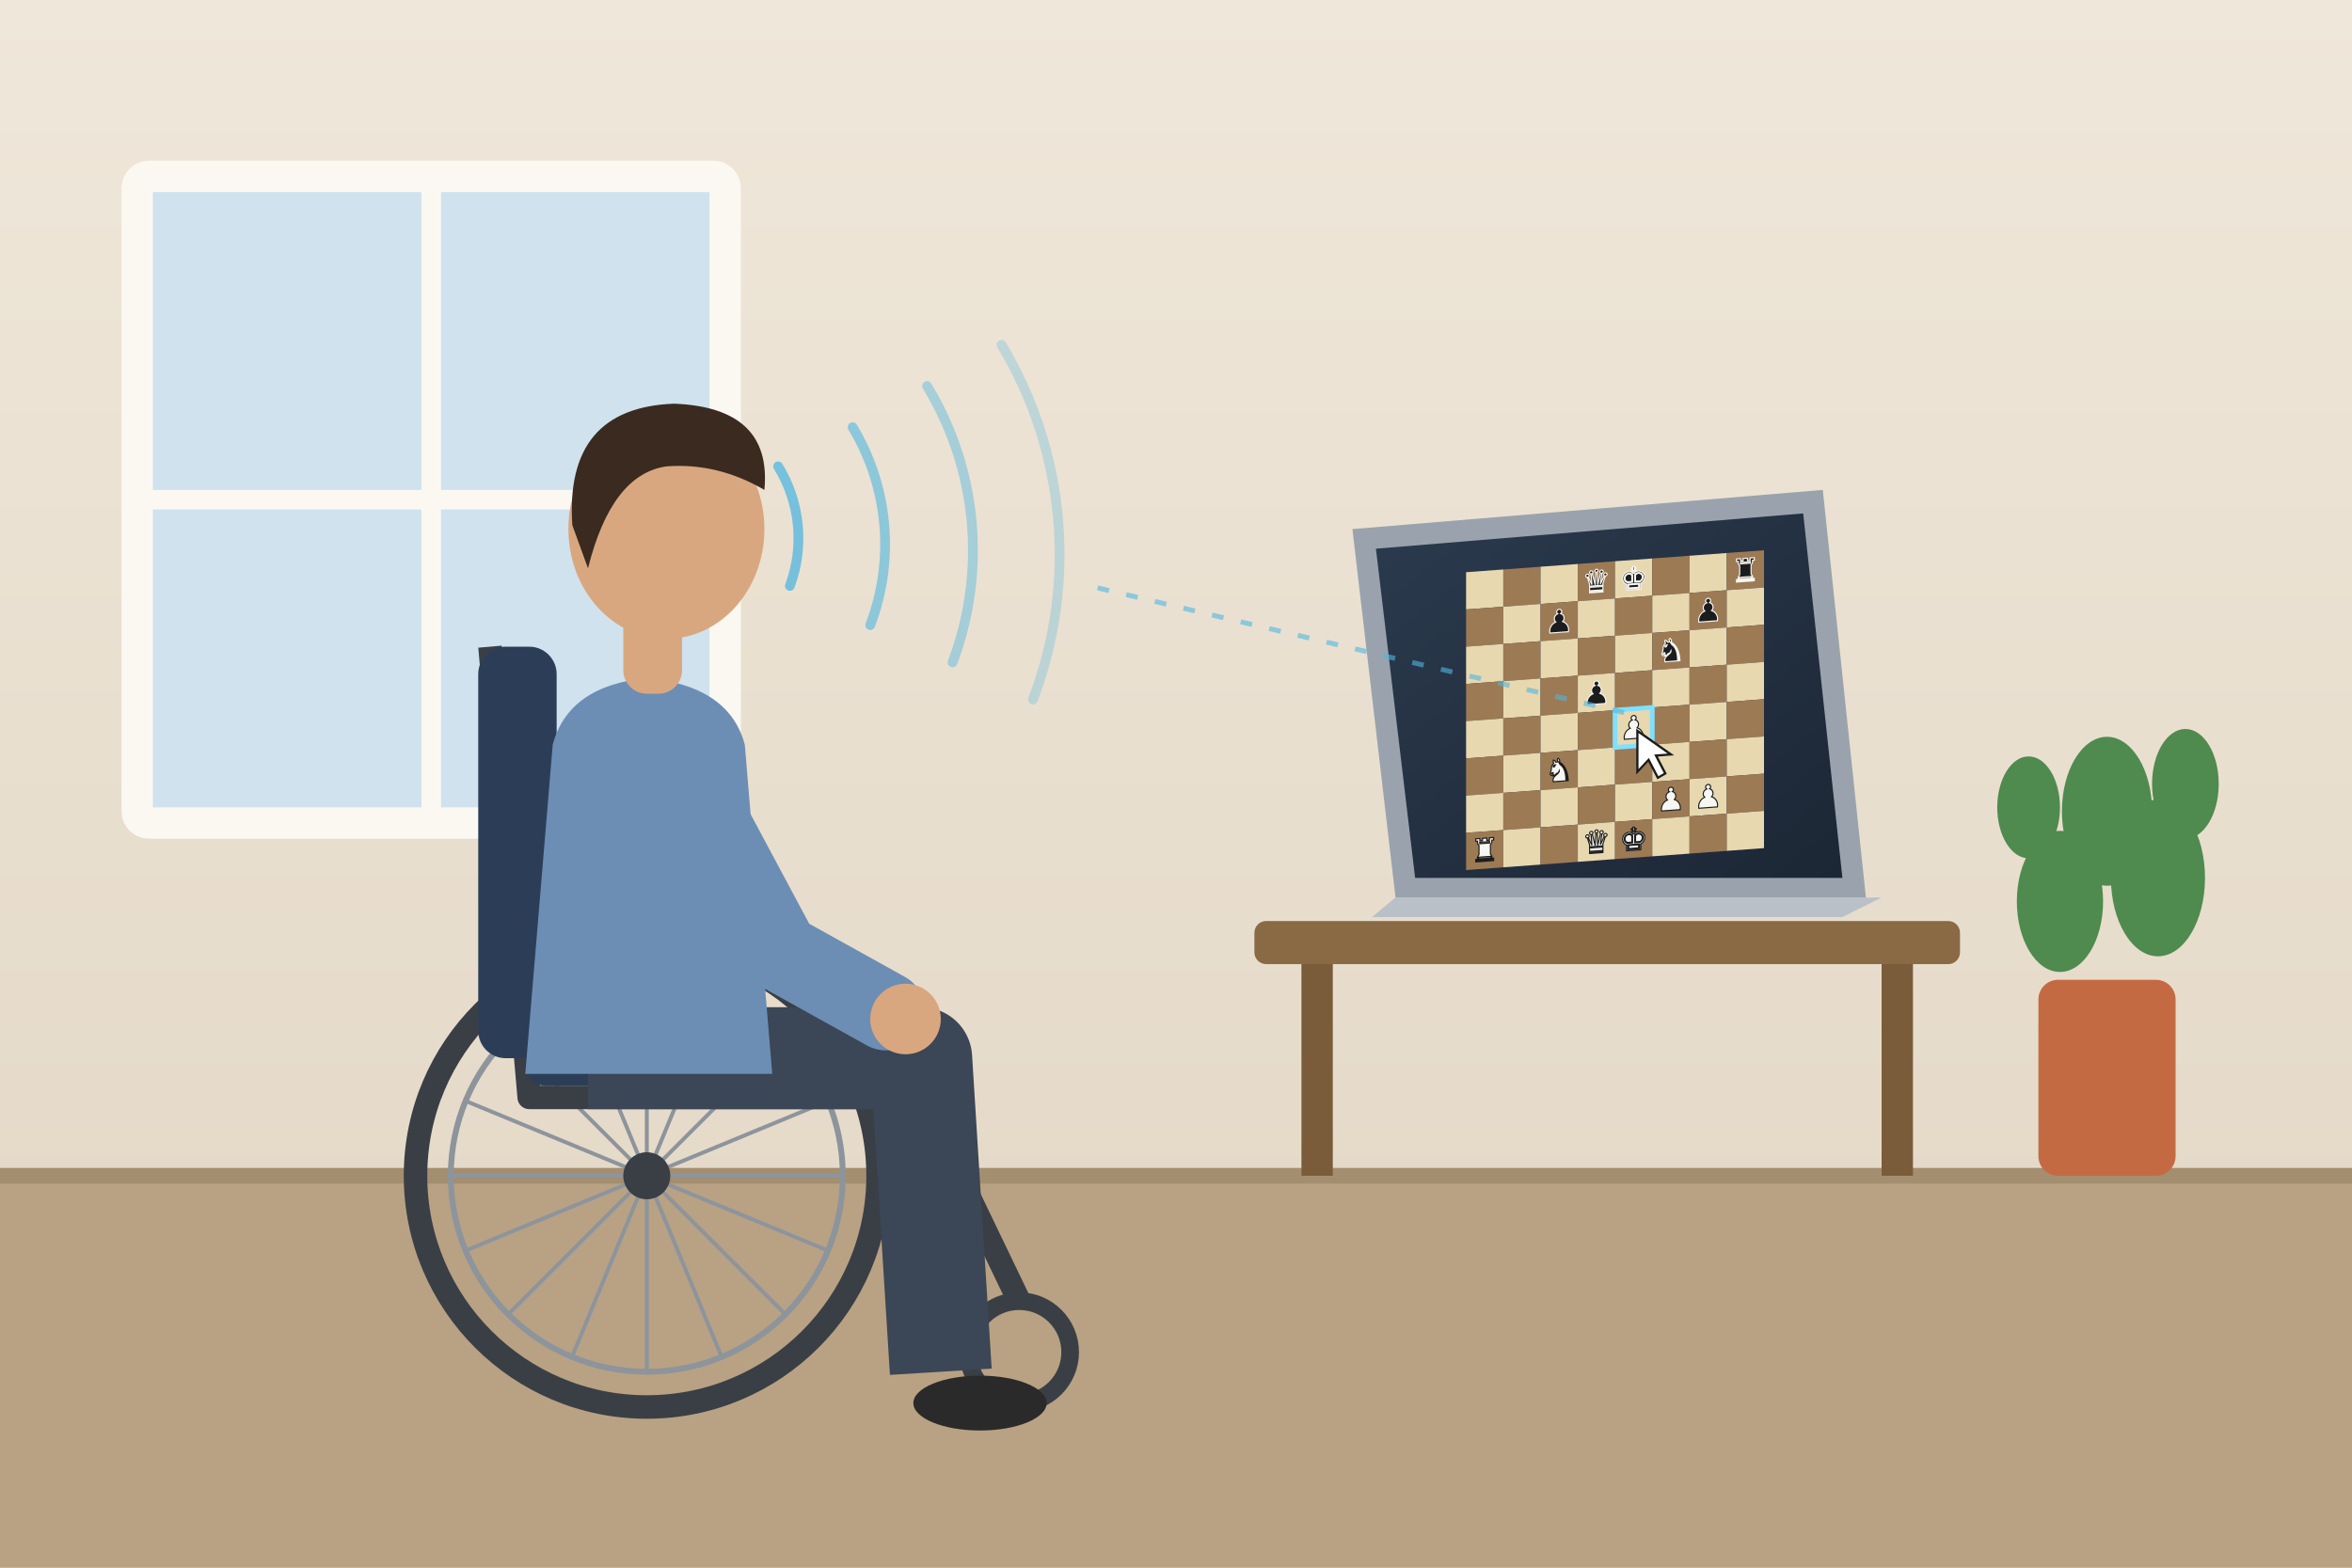
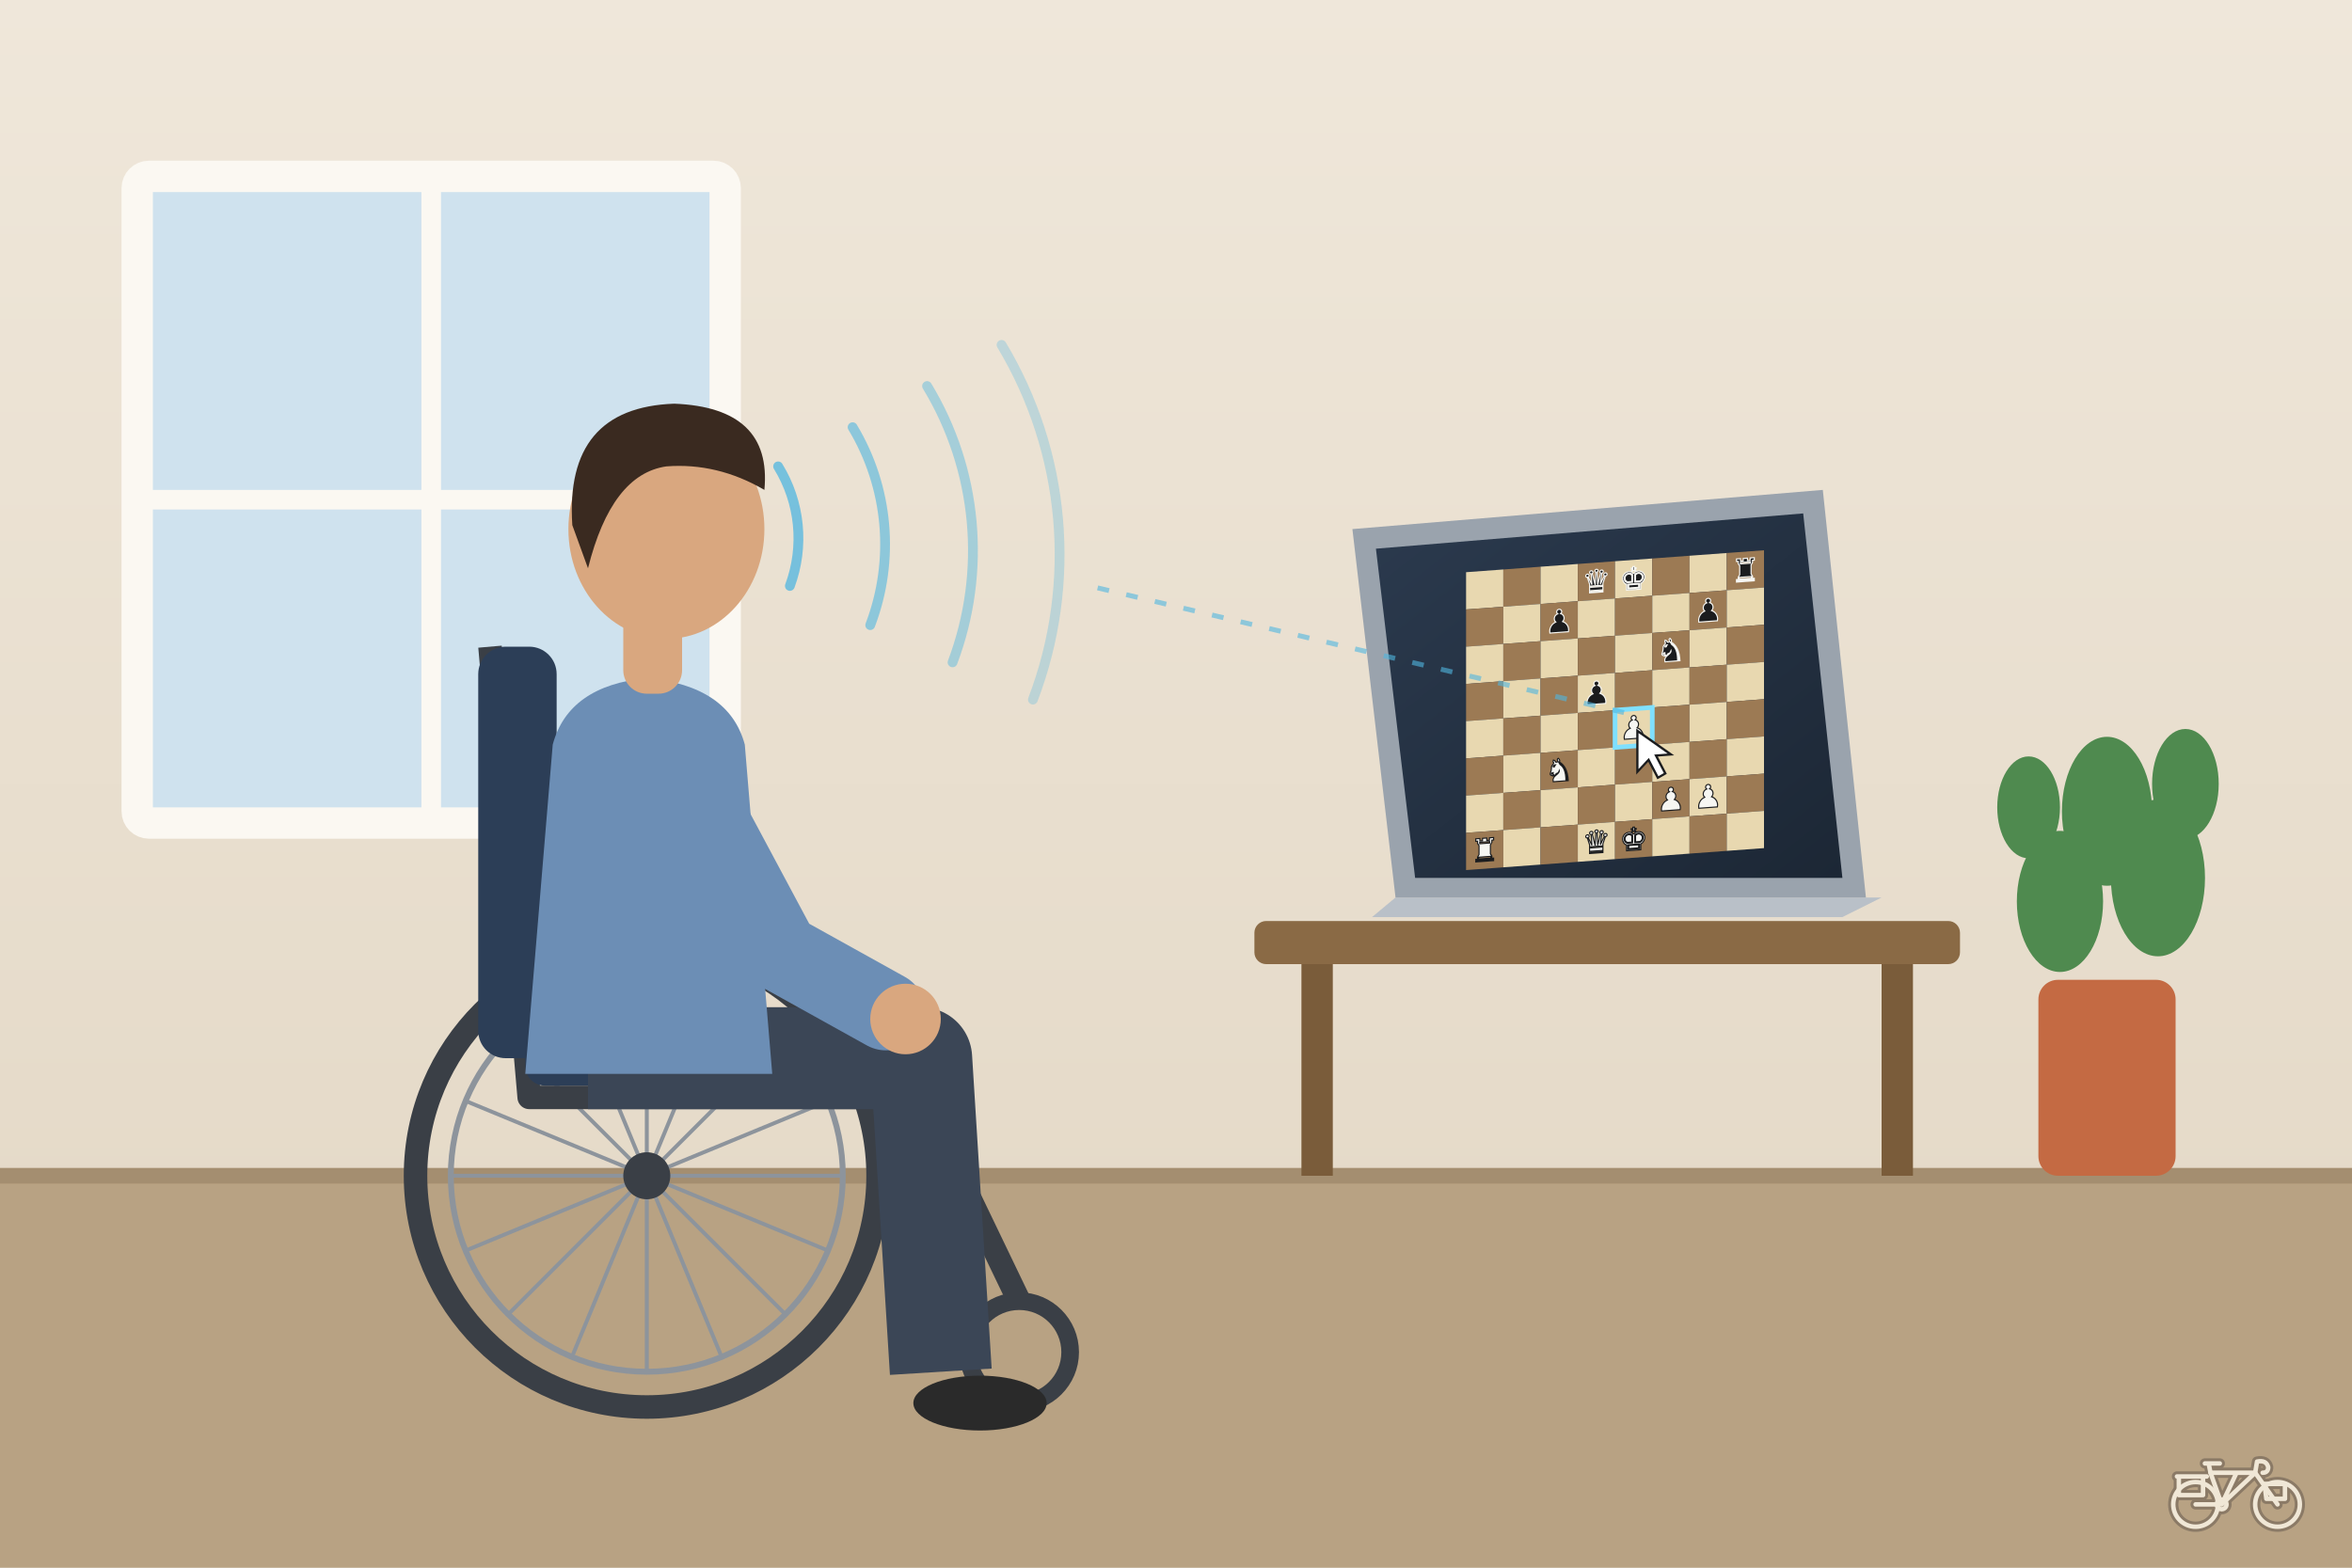
<svg xmlns="http://www.w3.org/2000/svg" viewBox="0 0 1200 800" width="1200" height="800">
  <defs>
    <linearGradient id="nwall" x1="0" y1="0" x2="0" y2="1">
      <stop offset="0" stop-color="#efe7da" />
      <stop offset="1" stop-color="#e2d6c3" />
    </linearGradient>
    <linearGradient id="nscreen" x1="0" y1="0" x2="1" y2="1">
      <stop offset="0" stop-color="#2b3a4e" />
      <stop offset="1" stop-color="#1c2735" />
    </linearGradient>
  </defs>
  <rect width="1200" height="800" fill="url(#nwall)" />
  <rect y="600" width="1200" height="200" fill="#b8a283" />
  <rect y="596" width="1200" height="8" fill="#a48e70" />
  <rect x="70" y="90" width="300" height="330" rx="6" fill="#cfe2ee" />
  <rect x="70" y="90" width="300" height="330" rx="6" fill="none" stroke="#fbf8f2" stroke-width="16" />
  <line x1="220" y1="90" x2="220" y2="420" stroke="#fbf8f2" stroke-width="10" />
  <line x1="70" y1="255" x2="370" y2="255" stroke="#fbf8f2" stroke-width="10" />
  <rect x="1040" y="500" width="70" height="100" rx="10" fill="#c46a43" />
  <ellipse cx="1051" cy="460" rx="22" ry="36" fill="#4f8a4f" />
  <ellipse cx="1101" cy="448" rx="24" ry="40" fill="#4f8a4f" />
  <ellipse cx="1075" cy="414" rx="23" ry="38" fill="#4f8a4f" />
  <ellipse cx="1035" cy="412" rx="16" ry="26" fill="#4f8a4f" />
  <ellipse cx="1115" cy="400" rx="17" ry="28" fill="#4f8a4f" />
  <rect x="640" y="470" width="360" height="22" rx="6" fill="#8a6a45" />
  <rect x="664" y="492" width="16" height="108" fill="#7a5c3a" />
  <rect x="960" y="492" width="16" height="108" fill="#7a5c3a" />
  <polygon points="700.0,468.0 940.0,468.0 960.0,458.0 712.0,458.0" fill="#b9c0c8" />
  <polygon points="712.0,458.0 952.0,458.0 930.0,250.0 690.0,270.0" fill="#9aa3ad" />
  <polygon points="722.0,448.0 940.0,448.0 920.0,262.0 702.0,280.0" fill="url(#nscreen)" />
  <g transform="matrix(0.95 -0.07 0 0.95 748 292)">
    <rect x="0" y="0" width="20" height="20" fill="#e8d8b0" />
    <rect x="20" y="0" width="20" height="20" fill="#9c7a54" />
    <rect x="40" y="0" width="20" height="20" fill="#e8d8b0" />
    <rect x="60" y="0" width="20" height="20" fill="#9c7a54" />
    <rect x="80" y="0" width="20" height="20" fill="#e8d8b0" />
    <rect x="100" y="0" width="20" height="20" fill="#9c7a54" />
    <rect x="120" y="0" width="20" height="20" fill="#e8d8b0" />
    <rect x="140" y="0" width="20" height="20" fill="#9c7a54" />
    <rect x="0" y="20" width="20" height="20" fill="#9c7a54" />
    <rect x="20" y="20" width="20" height="20" fill="#e8d8b0" />
    <rect x="40" y="20" width="20" height="20" fill="#9c7a54" />
    <rect x="60" y="20" width="20" height="20" fill="#e8d8b0" />
    <rect x="80" y="20" width="20" height="20" fill="#9c7a54" />
    <rect x="100" y="20" width="20" height="20" fill="#e8d8b0" />
    <rect x="120" y="20" width="20" height="20" fill="#9c7a54" />
    <rect x="140" y="20" width="20" height="20" fill="#e8d8b0" />
    <rect x="0" y="40" width="20" height="20" fill="#e8d8b0" />
    <rect x="20" y="40" width="20" height="20" fill="#9c7a54" />
    <rect x="40" y="40" width="20" height="20" fill="#e8d8b0" />
    <rect x="60" y="40" width="20" height="20" fill="#9c7a54" />
    <rect x="80" y="40" width="20" height="20" fill="#e8d8b0" />
    <rect x="100" y="40" width="20" height="20" fill="#9c7a54" />
    <rect x="120" y="40" width="20" height="20" fill="#e8d8b0" />
    <rect x="140" y="40" width="20" height="20" fill="#9c7a54" />
    <rect x="0" y="60" width="20" height="20" fill="#9c7a54" />
    <rect x="20" y="60" width="20" height="20" fill="#e8d8b0" />
    <rect x="40" y="60" width="20" height="20" fill="#9c7a54" />
    <rect x="60" y="60" width="20" height="20" fill="#e8d8b0" />
    <rect x="80" y="60" width="20" height="20" fill="#9c7a54" />
    <rect x="100" y="60" width="20" height="20" fill="#e8d8b0" />
    <rect x="120" y="60" width="20" height="20" fill="#9c7a54" />
    <rect x="140" y="60" width="20" height="20" fill="#e8d8b0" />
    <rect x="0" y="80" width="20" height="20" fill="#e8d8b0" />
    <rect x="20" y="80" width="20" height="20" fill="#9c7a54" />
    <rect x="40" y="80" width="20" height="20" fill="#e8d8b0" />
    <rect x="60" y="80" width="20" height="20" fill="#9c7a54" />
    <rect x="80" y="80" width="20" height="20" fill="#e8d8b0" />
    <rect x="100" y="80" width="20" height="20" fill="#9c7a54" />
    <rect x="120" y="80" width="20" height="20" fill="#e8d8b0" />
    <rect x="140" y="80" width="20" height="20" fill="#9c7a54" />
    <rect x="0" y="100" width="20" height="20" fill="#9c7a54" />
    <rect x="20" y="100" width="20" height="20" fill="#e8d8b0" />
    <rect x="40" y="100" width="20" height="20" fill="#9c7a54" />
    <rect x="60" y="100" width="20" height="20" fill="#e8d8b0" />
    <rect x="80" y="100" width="20" height="20" fill="#9c7a54" />
    <rect x="100" y="100" width="20" height="20" fill="#e8d8b0" />
    <rect x="120" y="100" width="20" height="20" fill="#9c7a54" />
    <rect x="140" y="100" width="20" height="20" fill="#e8d8b0" />
    <rect x="0" y="120" width="20" height="20" fill="#e8d8b0" />
    <rect x="20" y="120" width="20" height="20" fill="#9c7a54" />
    <rect x="40" y="120" width="20" height="20" fill="#e8d8b0" />
    <rect x="60" y="120" width="20" height="20" fill="#9c7a54" />
    <rect x="80" y="120" width="20" height="20" fill="#e8d8b0" />
    <rect x="100" y="120" width="20" height="20" fill="#9c7a54" />
    <rect x="120" y="120" width="20" height="20" fill="#e8d8b0" />
    <rect x="140" y="120" width="20" height="20" fill="#9c7a54" />
    <rect x="0" y="140" width="20" height="20" fill="#9c7a54" />
    <rect x="20" y="140" width="20" height="20" fill="#e8d8b0" />
    <rect x="40" y="140" width="20" height="20" fill="#9c7a54" />
    <rect x="60" y="140" width="20" height="20" fill="#e8d8b0" />
    <rect x="80" y="140" width="20" height="20" fill="#9c7a54" />
    <rect x="100" y="140" width="20" height="20" fill="#e8d8b0" />
    <rect x="120" y="140" width="20" height="20" fill="#9c7a54" />
    <rect x="140" y="140" width="20" height="20" fill="#e8d8b0" />
    <text x="90" y="156" text-anchor="middle" font-size="17" font-family="DejaVu Sans, Segoe UI Symbol, Apple Symbols, sans-serif" fill="#f6f6f2" stroke="#1b1c1e" stroke-width="0.6">♚︎</text>
    <text x="70" y="156" text-anchor="middle" font-size="17" font-family="DejaVu Sans, Segoe UI Symbol, Apple Symbols, sans-serif" fill="#f6f6f2" stroke="#1b1c1e" stroke-width="0.6">♛︎</text>
    <text x="10" y="156" text-anchor="middle" font-size="17" font-family="DejaVu Sans, Segoe UI Symbol, Apple Symbols, sans-serif" fill="#f6f6f2" stroke="#1b1c1e" stroke-width="0.6">♜︎</text>
    <text x="110" y="136" text-anchor="middle" font-size="17" font-family="DejaVu Sans, Segoe UI Symbol, Apple Symbols, sans-serif" fill="#f6f6f2" stroke="#1b1c1e" stroke-width="0.6">♟︎</text>
    <text x="130" y="136" text-anchor="middle" font-size="17" font-family="DejaVu Sans, Segoe UI Symbol, Apple Symbols, sans-serif" fill="#f6f6f2" stroke="#1b1c1e" stroke-width="0.6">♟︎</text>
    <text x="50" y="116" text-anchor="middle" font-size="17" font-family="DejaVu Sans, Segoe UI Symbol, Apple Symbols, sans-serif" fill="#f6f6f2" stroke="#1b1c1e" stroke-width="0.6">♞︎</text>
    <text x="90" y="96" text-anchor="middle" font-size="17" font-family="DejaVu Sans, Segoe UI Symbol, Apple Symbols, sans-serif" fill="#f6f6f2" stroke="#1b1c1e" stroke-width="0.6">♟︎</text>
    <text x="90" y="16" text-anchor="middle" font-size="17" font-family="DejaVu Sans, Segoe UI Symbol, Apple Symbols, sans-serif" fill="#1b1c1e" stroke="#f6f6f2" stroke-width="0.6">♚︎</text>
    <text x="70" y="16" text-anchor="middle" font-size="17" font-family="DejaVu Sans, Segoe UI Symbol, Apple Symbols, sans-serif" fill="#1b1c1e" stroke="#f6f6f2" stroke-width="0.6">♛︎</text>
    <text x="150" y="16" text-anchor="middle" font-size="17" font-family="DejaVu Sans, Segoe UI Symbol, Apple Symbols, sans-serif" fill="#1b1c1e" stroke="#f6f6f2" stroke-width="0.6">♜︎</text>
    <text x="50" y="36" text-anchor="middle" font-size="17" font-family="DejaVu Sans, Segoe UI Symbol, Apple Symbols, sans-serif" fill="#1b1c1e" stroke="#f6f6f2" stroke-width="0.6">♟︎</text>
    <text x="110" y="56" text-anchor="middle" font-size="17" font-family="DejaVu Sans, Segoe UI Symbol, Apple Symbols, sans-serif" fill="#1b1c1e" stroke="#f6f6f2" stroke-width="0.6">♞︎</text>
    <text x="70" y="76" text-anchor="middle" font-size="17" font-family="DejaVu Sans, Segoe UI Symbol, Apple Symbols, sans-serif" fill="#1b1c1e" stroke="#f6f6f2" stroke-width="0.6">♟︎</text>
    <text x="130" y="36" text-anchor="middle" font-size="17" font-family="DejaVu Sans, Segoe UI Symbol, Apple Symbols, sans-serif" fill="#1b1c1e" stroke="#f6f6f2" stroke-width="0.6">♟︎</text>
    <rect x="80" y="80" width="20" height="20" fill="none" stroke="#7fe0ff" stroke-width="2.5" />
    <path d="M92 92 l0 22 l6 -6 l5 10 l4 -2 l-5 -10 l8 0 z" fill="#ffffff" stroke="#1b1c1e" stroke-width="1.2" />
  </g>
  <circle cx="330" cy="600" r="118" fill="none" stroke="#3a3f46" stroke-width="12" />
  <circle cx="330" cy="600" r="100" fill="none" stroke="#8d949c" stroke-width="3" />
  <line x1="430" y1="600" x2="230" y2="600" stroke="#8d949c" stroke-width="2" />
  <line x1="422" y1="638" x2="238" y2="562" stroke="#8d949c" stroke-width="2" />
  <line x1="401" y1="671" x2="259" y2="529" stroke="#8d949c" stroke-width="2" />
  <line x1="368" y1="692" x2="292" y2="508" stroke="#8d949c" stroke-width="2" />
  <line x1="330" y1="700" x2="330" y2="500" stroke="#8d949c" stroke-width="2" />
  <line x1="292" y1="692" x2="368" y2="508" stroke="#8d949c" stroke-width="2" />
  <line x1="259" y1="671" x2="401" y2="529" stroke="#8d949c" stroke-width="2" />
  <line x1="238" y1="638" x2="422" y2="562" stroke="#8d949c" stroke-width="2" />
  <circle cx="330" cy="600" r="12" fill="#3a3f46" />
  <circle cx="520" cy="690" r="26" fill="none" stroke="#3a3f46" stroke-width="9" />
  <polyline points="250.0,330.0 270.0,560.0 470.0,560.0 520.0,664.0" fill="none" stroke="#3a3f46" stroke-width="12" stroke-linejoin="round" />
  <rect x="268" y="520" width="200" height="34" rx="10" fill="#2c3e57" />
  <rect x="244" y="330" width="40" height="210" rx="14" fill="#2c3e57" />
  <polyline points="300.0,540.0 470.0,540.0 480.0,700.0" fill="none" stroke="#3b4656" stroke-width="52" stroke-linejoin="round" />
  <ellipse cx="500" cy="716" rx="34" ry="14" fill="#2a2a2a" />
  <path d="M268 548 L282 380 Q290 350 330 346 Q372 350 380 380 L394 548 Z" fill="#6c8eb5" />
  <polyline points="352.0,400.0 398.0,486.0 452.0,516.0" fill="none" stroke="#6c8eb5" stroke-width="40" stroke-linecap="round" stroke-linejoin="round" />
  <circle cx="462" cy="520" r="18" fill="#d9a77f" />
  <rect x="318" y="308" width="30" height="46" rx="12" fill="#d9a77f" />
  <ellipse cx="340" cy="270" rx="50" ry="56" fill="#d9a77f" />
  <path d="M292 268 Q288 208 344 206 Q394 208 390 250 Q366 236 340 238 Q312 242 300 290 Z" fill="#3a2a20" />
  <path d="M397 238 A70 70 0 0 1 403 299" fill="none" stroke="#4fb6e0" stroke-width="5" stroke-linecap="round" opacity="0.75" />
  <path d="M435 218 A116 116 0 0 1 444 319" fill="none" stroke="#4fb6e0" stroke-width="5" stroke-linecap="round" opacity="0.60" />
  <path d="M473 197 A162 162 0 0 1 486 338" fill="none" stroke="#4fb6e0" stroke-width="5" stroke-linecap="round" opacity="0.45" />
  <path d="M511 176 A208 208 0 0 1 527 357" fill="none" stroke="#4fb6e0" stroke-width="5" stroke-linecap="round" opacity="0.30" />
  <line x1="560" y1="300" x2="830" y2="364" stroke="#4fb6e0" stroke-width="2.5" stroke-dasharray="6 9" opacity="0.6" />
+   <g class="signature-bike" transform="translate(1106.9,739.2) scale(0.950)">
+     <g fill="none" stroke="#14121a" stroke-width="5.5" stroke-linecap="round" stroke-linejoin="round" opacity="0.28">
+       <circle cx="14" cy="30" r="12" />
+       <circle cx="58" cy="30" r="12" />
+       <path d="M14 30 L28 30 L22 13 M28 30 L46 13 L22 13 M46 13 L58 30 M28 30 L36 13" />
+       <path d="M19 8 H27 M22 13 L21 8" />
+       <path d="M46 13 L47 7 Q52 6 53 10 Q53 13 50 13" />
+       <path d="M4 15 H20 M5 15 V25 H18 V15" />
+       <path d="M51 19 H62 V27 H52 Z" />
+       <circle cx="28" cy="30" r="2.6" />
+     </g>
+     <g fill="none" stroke="#fbf3e2" stroke-width="2.4" stroke-linecap="round" stroke-linejoin="round" opacity="0.9">
+       <circle cx="14" cy="30" r="12" />
+       <circle cx="58" cy="30" r="12" />
+       <path d="M14 30 L28 30 L22 13 M28 30 L46 13 L22 13 M46 13 L58 30 M28 30 L36 13" />
+       <path d="M19 8 H27 M22 13 L21 8" />
+       <path d="M46 13 L47 7 Q52 6 53 10 Q53 13 50 13" />
+       <path d="M4 15 H20 M5 15 V25 H18 V15" />
+       <path d="M51 19 H62 V27 H52 Z" />
+       <circle cx="28" cy="30" r="2.6" />
+     </g>
+   </g>
</svg>
